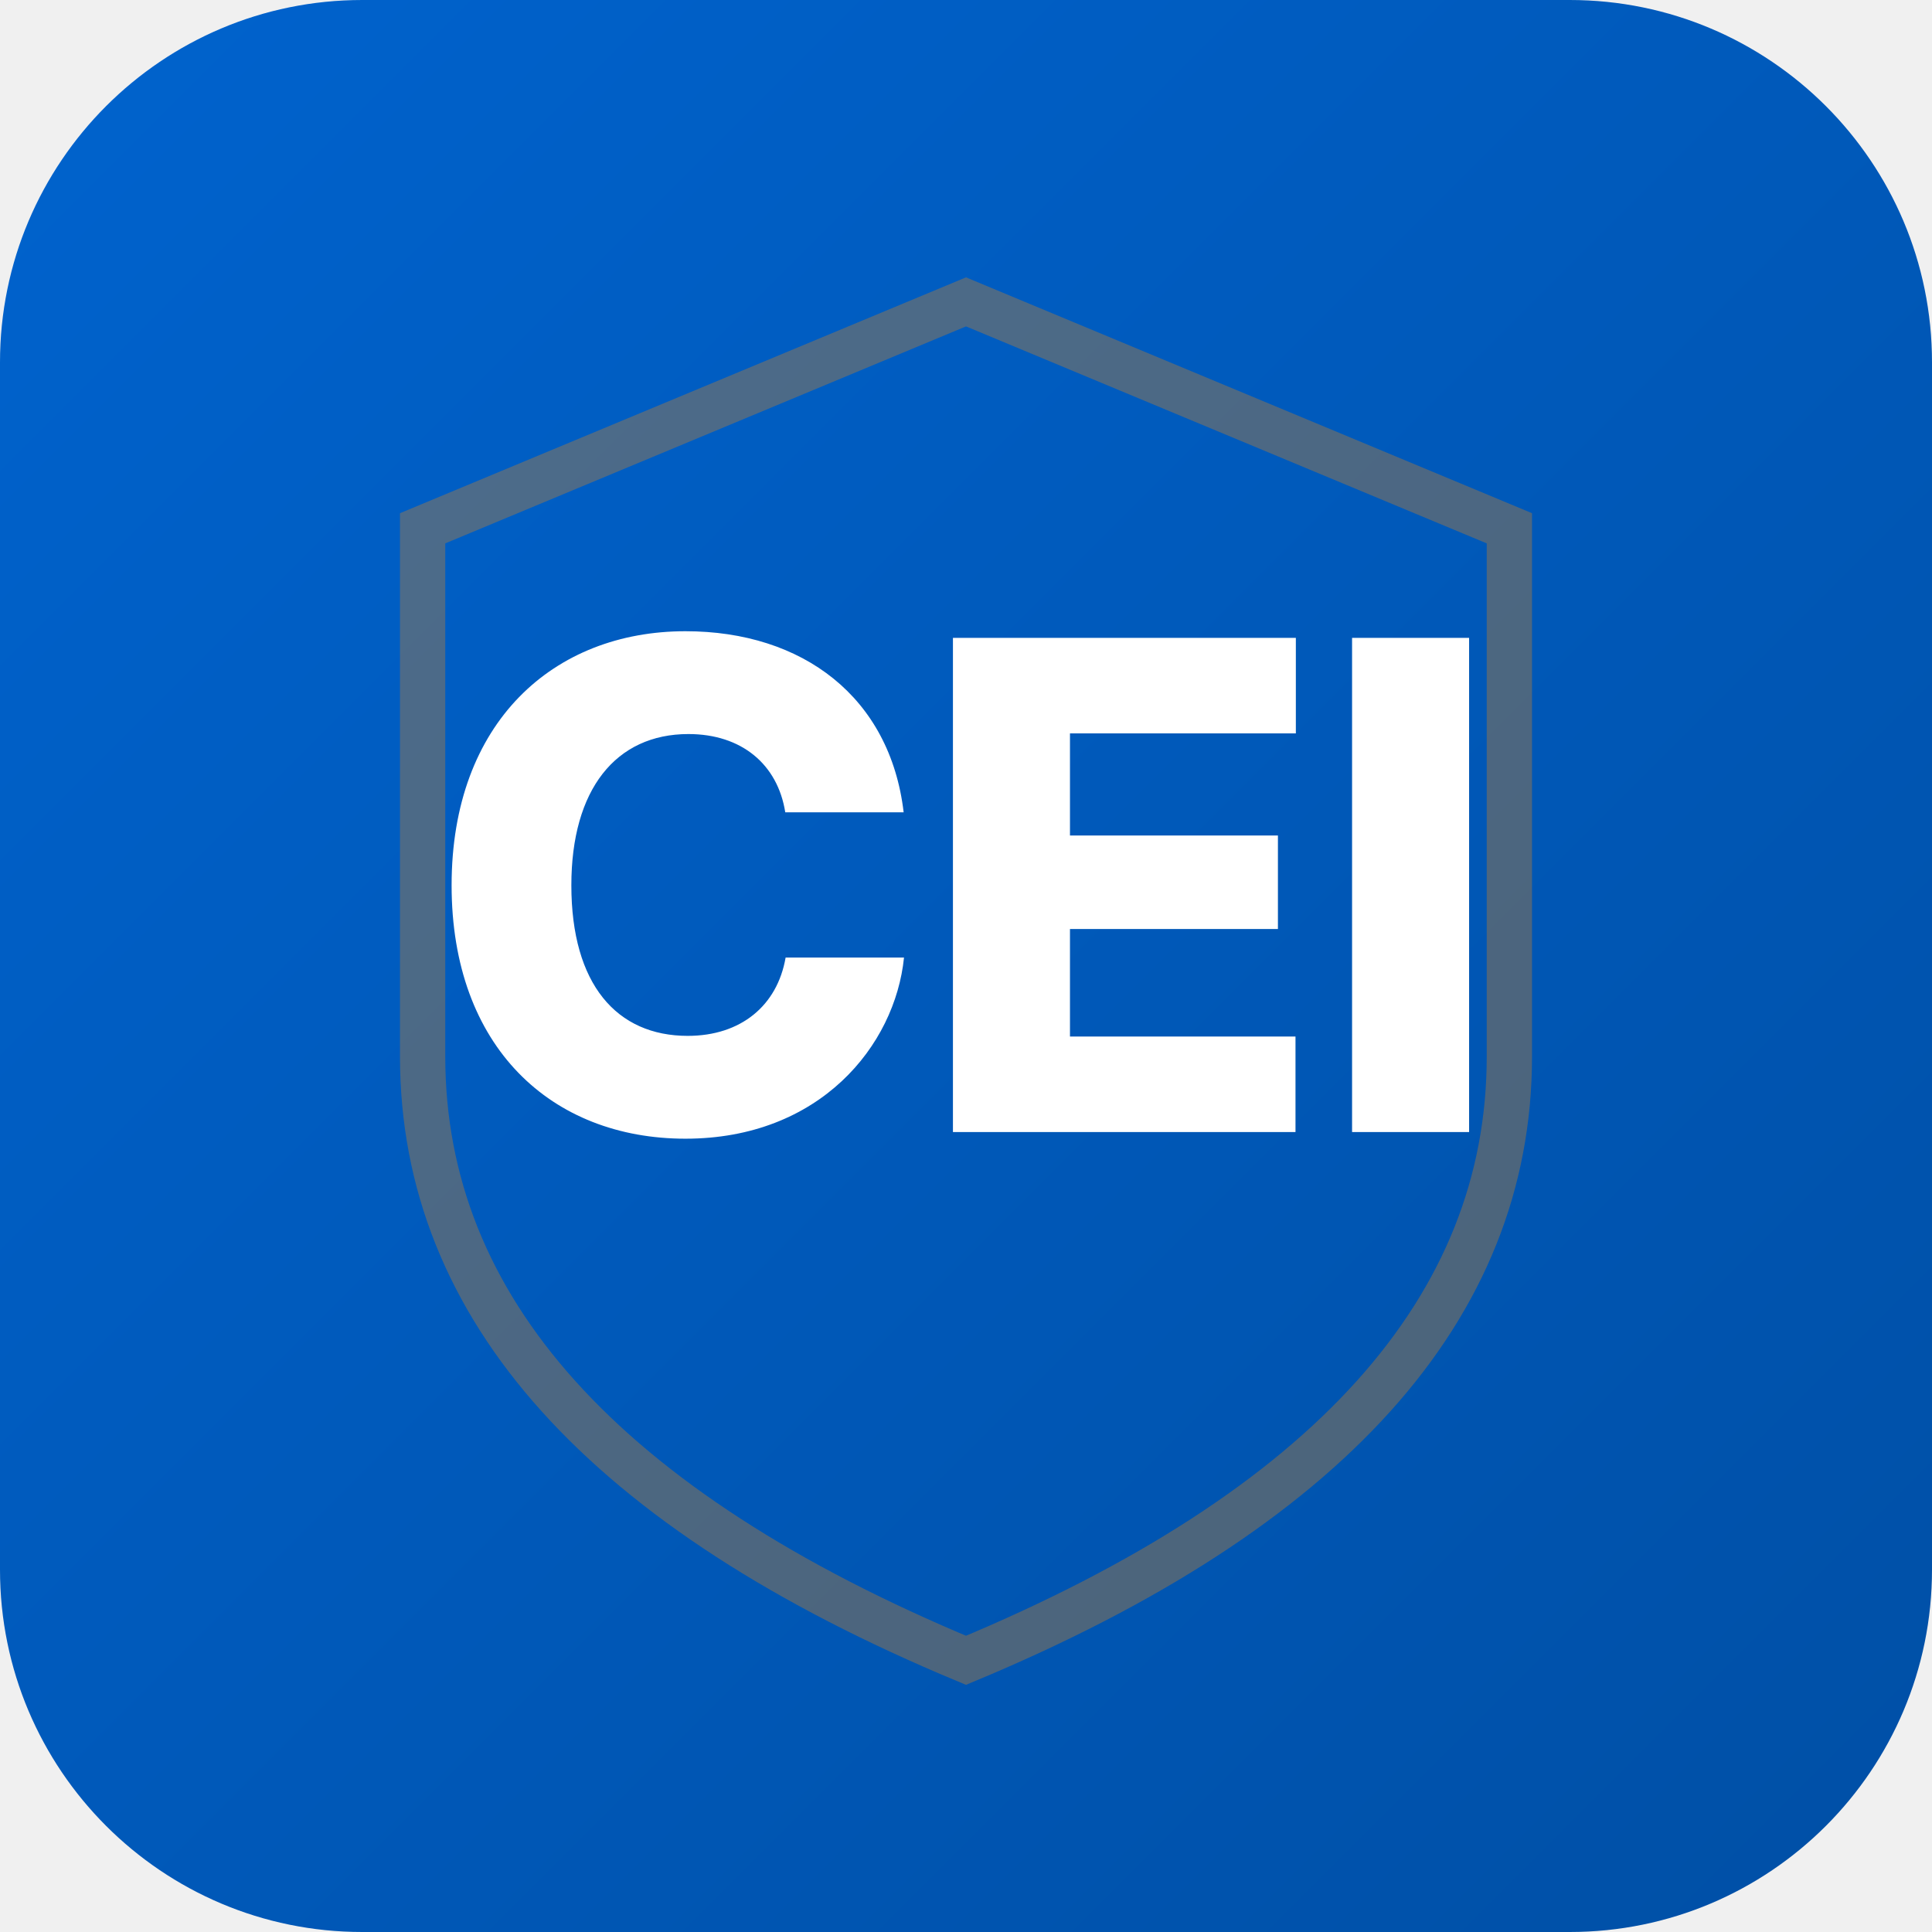
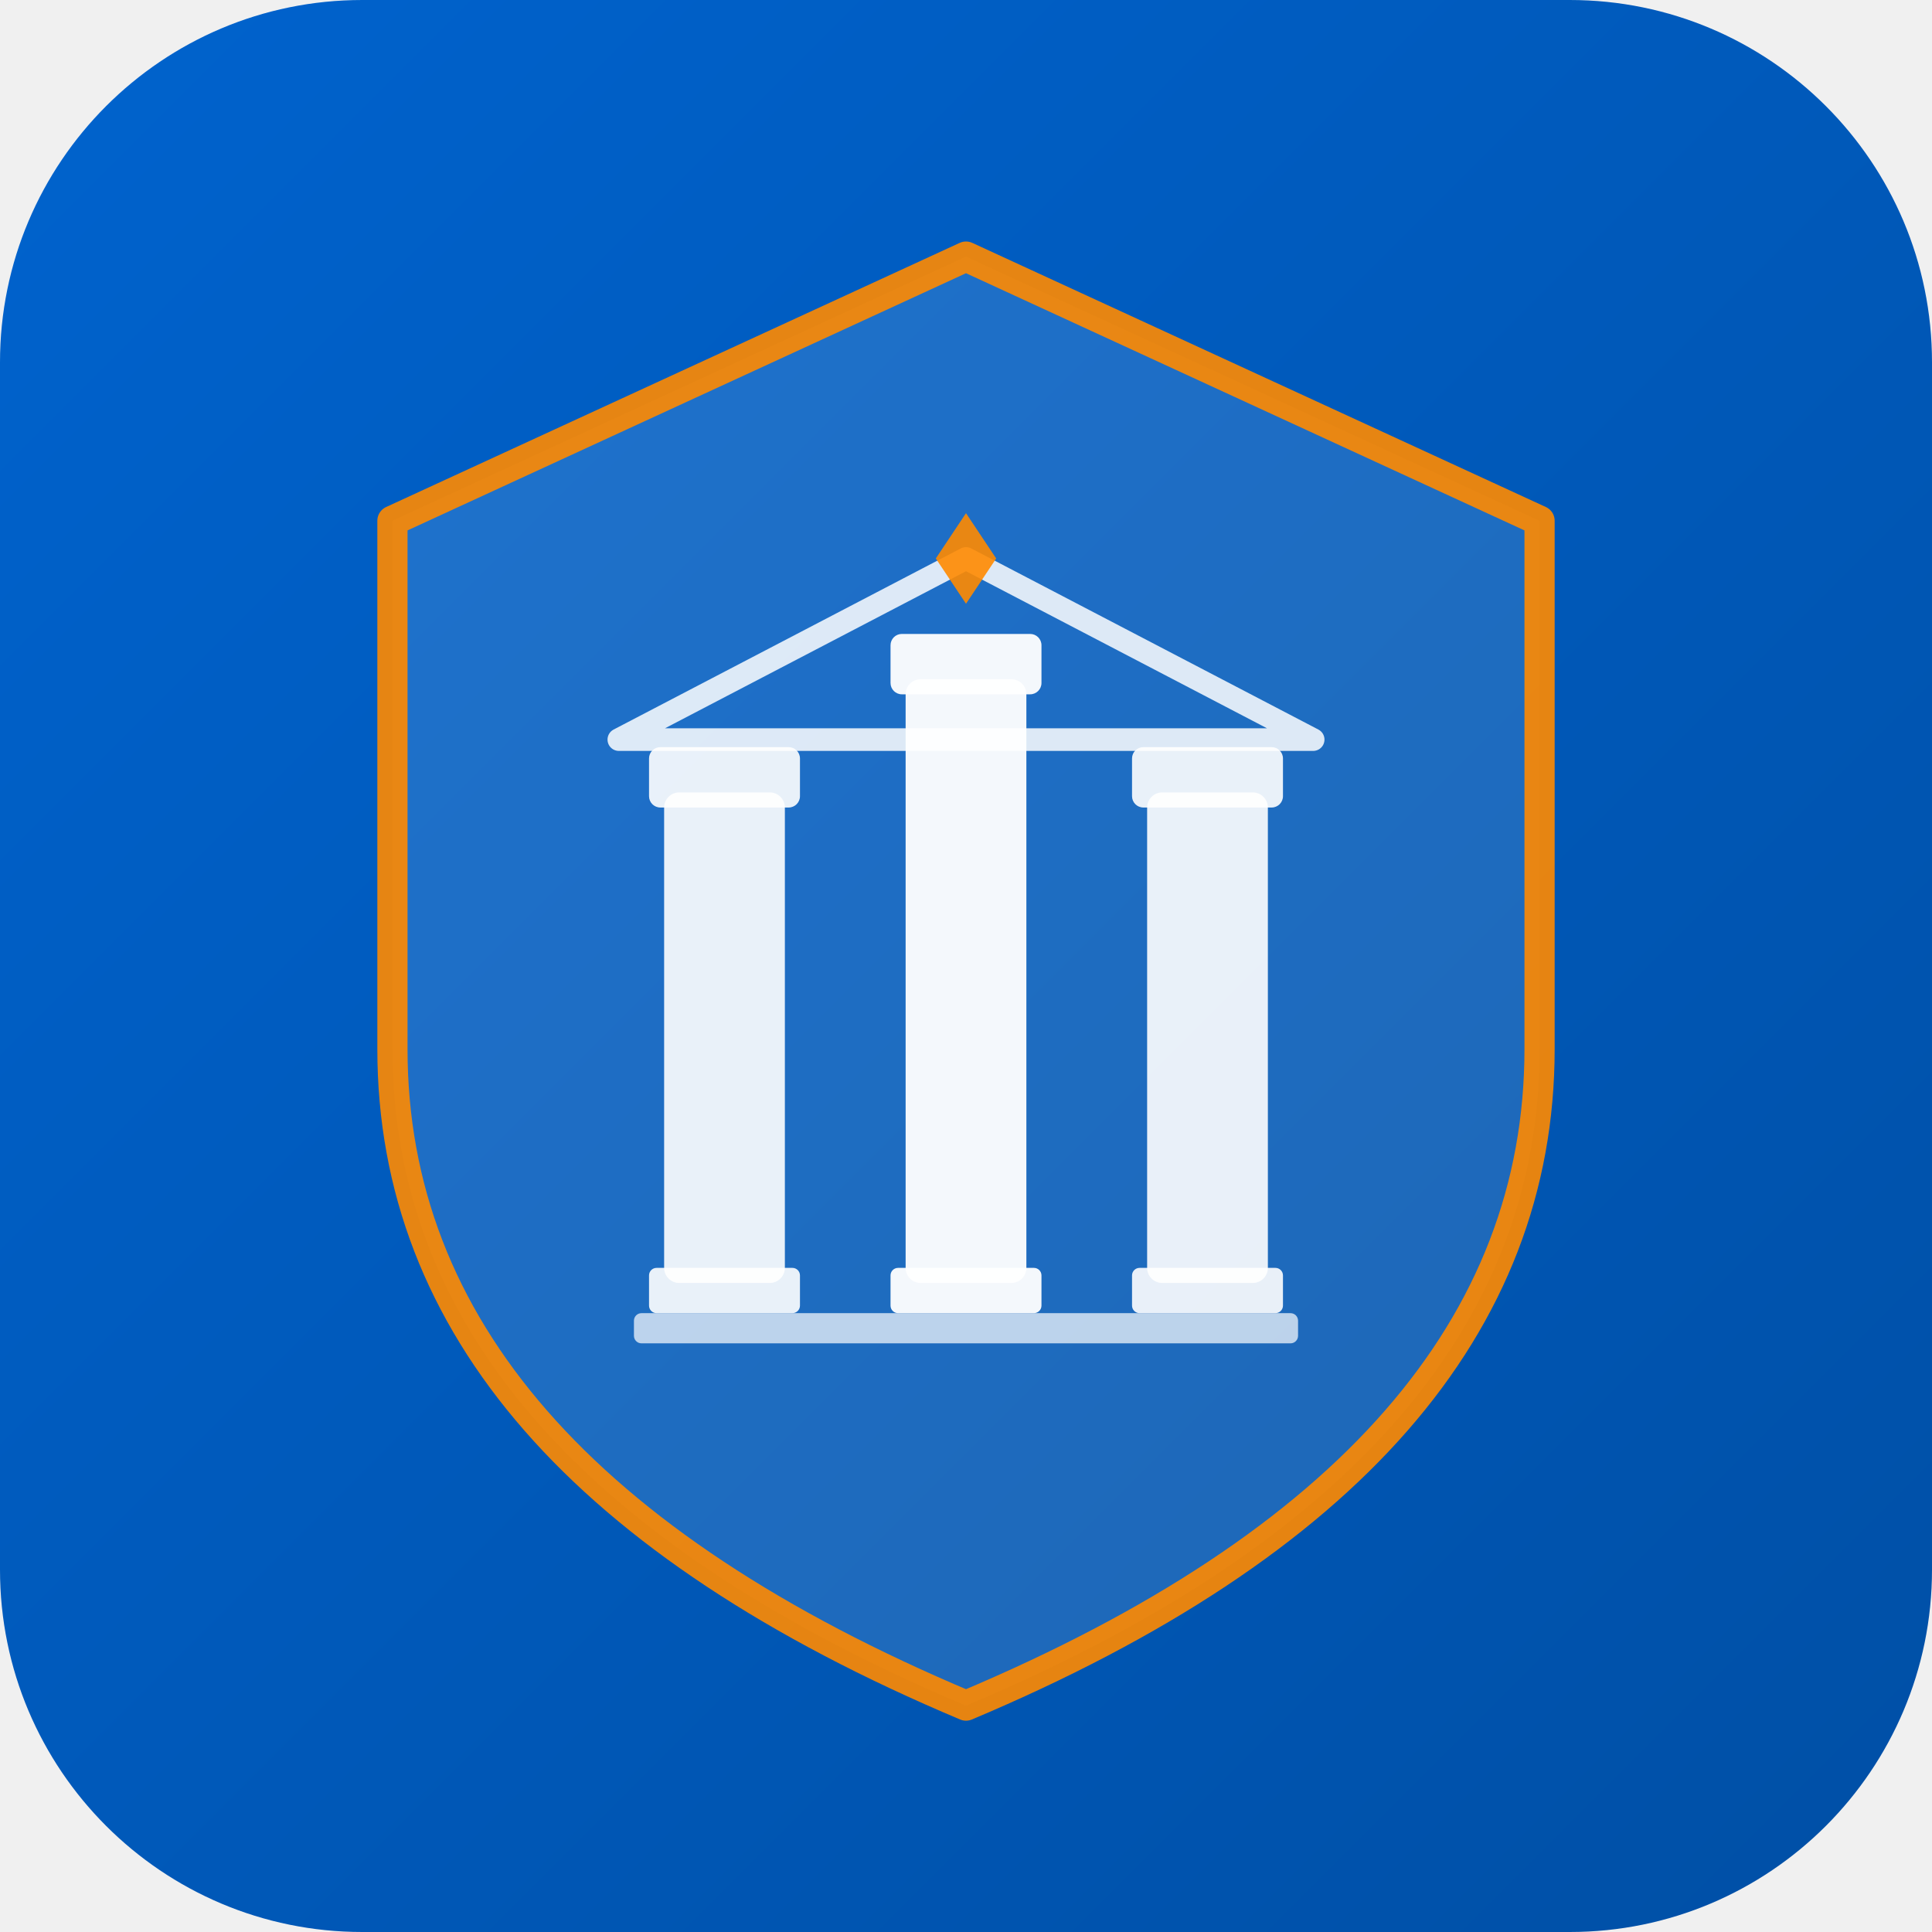
<svg xmlns="http://www.w3.org/2000/svg" viewBox="0 0 512 512">
  <defs>
    <linearGradient id="bg" x1="0%" y1="0%" x2="100%" y2="100%">
      <stop offset="0%" style="stop-color:#0063CE" />
      <stop offset="100%" style="stop-color:#004FA5" />
    </linearGradient>
+     <linearGradient id="shield-fill" x1="50%" y1="0%" x2="50%" y2="100%">
+       <stop offset="0%" style="stop-color:#FF8A00" />
+       <stop offset="100%" style="stop-color:#E67A00" />
+     </linearGradient>
  </defs>
  <rect width="512" height="512" rx="96" fill="url(#bg)" />
-   <path d="M256 80 L400 140 L400 280 Q400 380 256 440 Q112 380 112 280 L112 140 Z" fill="none" stroke="#FF8A00" stroke-width="12" opacity="0.3" />
-   <text x="256" y="300" text-anchor="middle" font-family="system-ui,-apple-system,sans-serif" font-weight="800" font-size="180" fill="#FFFFFF" letter-spacing="-4">CEI</text>
+   <path d="M256 68 L408 138 L408 278 Q408 388 256 452 Q104 388 104 278 L104 138 Z" fill="white" opacity="0.12" />
+   <path d="M256 68 L408 138 L408 278 Q408 388 256 452 Q104 388 104 278 L104 138 Z" fill="none" stroke="#FF8A00" stroke-width="8" stroke-linejoin="round" opacity="0.9" />
+   <rect x="176" y="210" width="32" height="130" rx="4" fill="white" opacity="0.9" />
+   <rect x="172" y="198" width="40" height="16" rx="3" fill="white" opacity="0.9" />
+   <rect x="172" y="336" width="40" height="12" rx="2" fill="white" opacity="0.9" />
+   <rect x="240" y="180" width="32" height="160" rx="4" fill="white" opacity="0.95" />
+   <rect x="236" y="168" width="40" height="16" rx="3" fill="white" opacity="0.95" />
+   <rect x="236" y="336" width="40" height="12" rx="2" fill="white" opacity="0.95" />
+   <rect x="304" y="210" width="32" height="130" rx="4" fill="white" opacity="0.9" />
+   <rect x="300" y="198" width="40" height="16" rx="3" fill="white" opacity="0.9" />
+   <rect x="300" y="336" width="40" height="12" rx="2" fill="white" opacity="0.9" />
+   <polygon points="164,196 256,148 348,196" fill="none" stroke="white" stroke-width="6" stroke-linejoin="round" opacity="0.85" />
+   <rect x="168" y="348" width="176" height="8" rx="2" fill="white" opacity="0.7" />
+   <polygon points="256,136 264,148 256,160 248,148" fill="#FF8A00" opacity="0.9" />
</svg>
